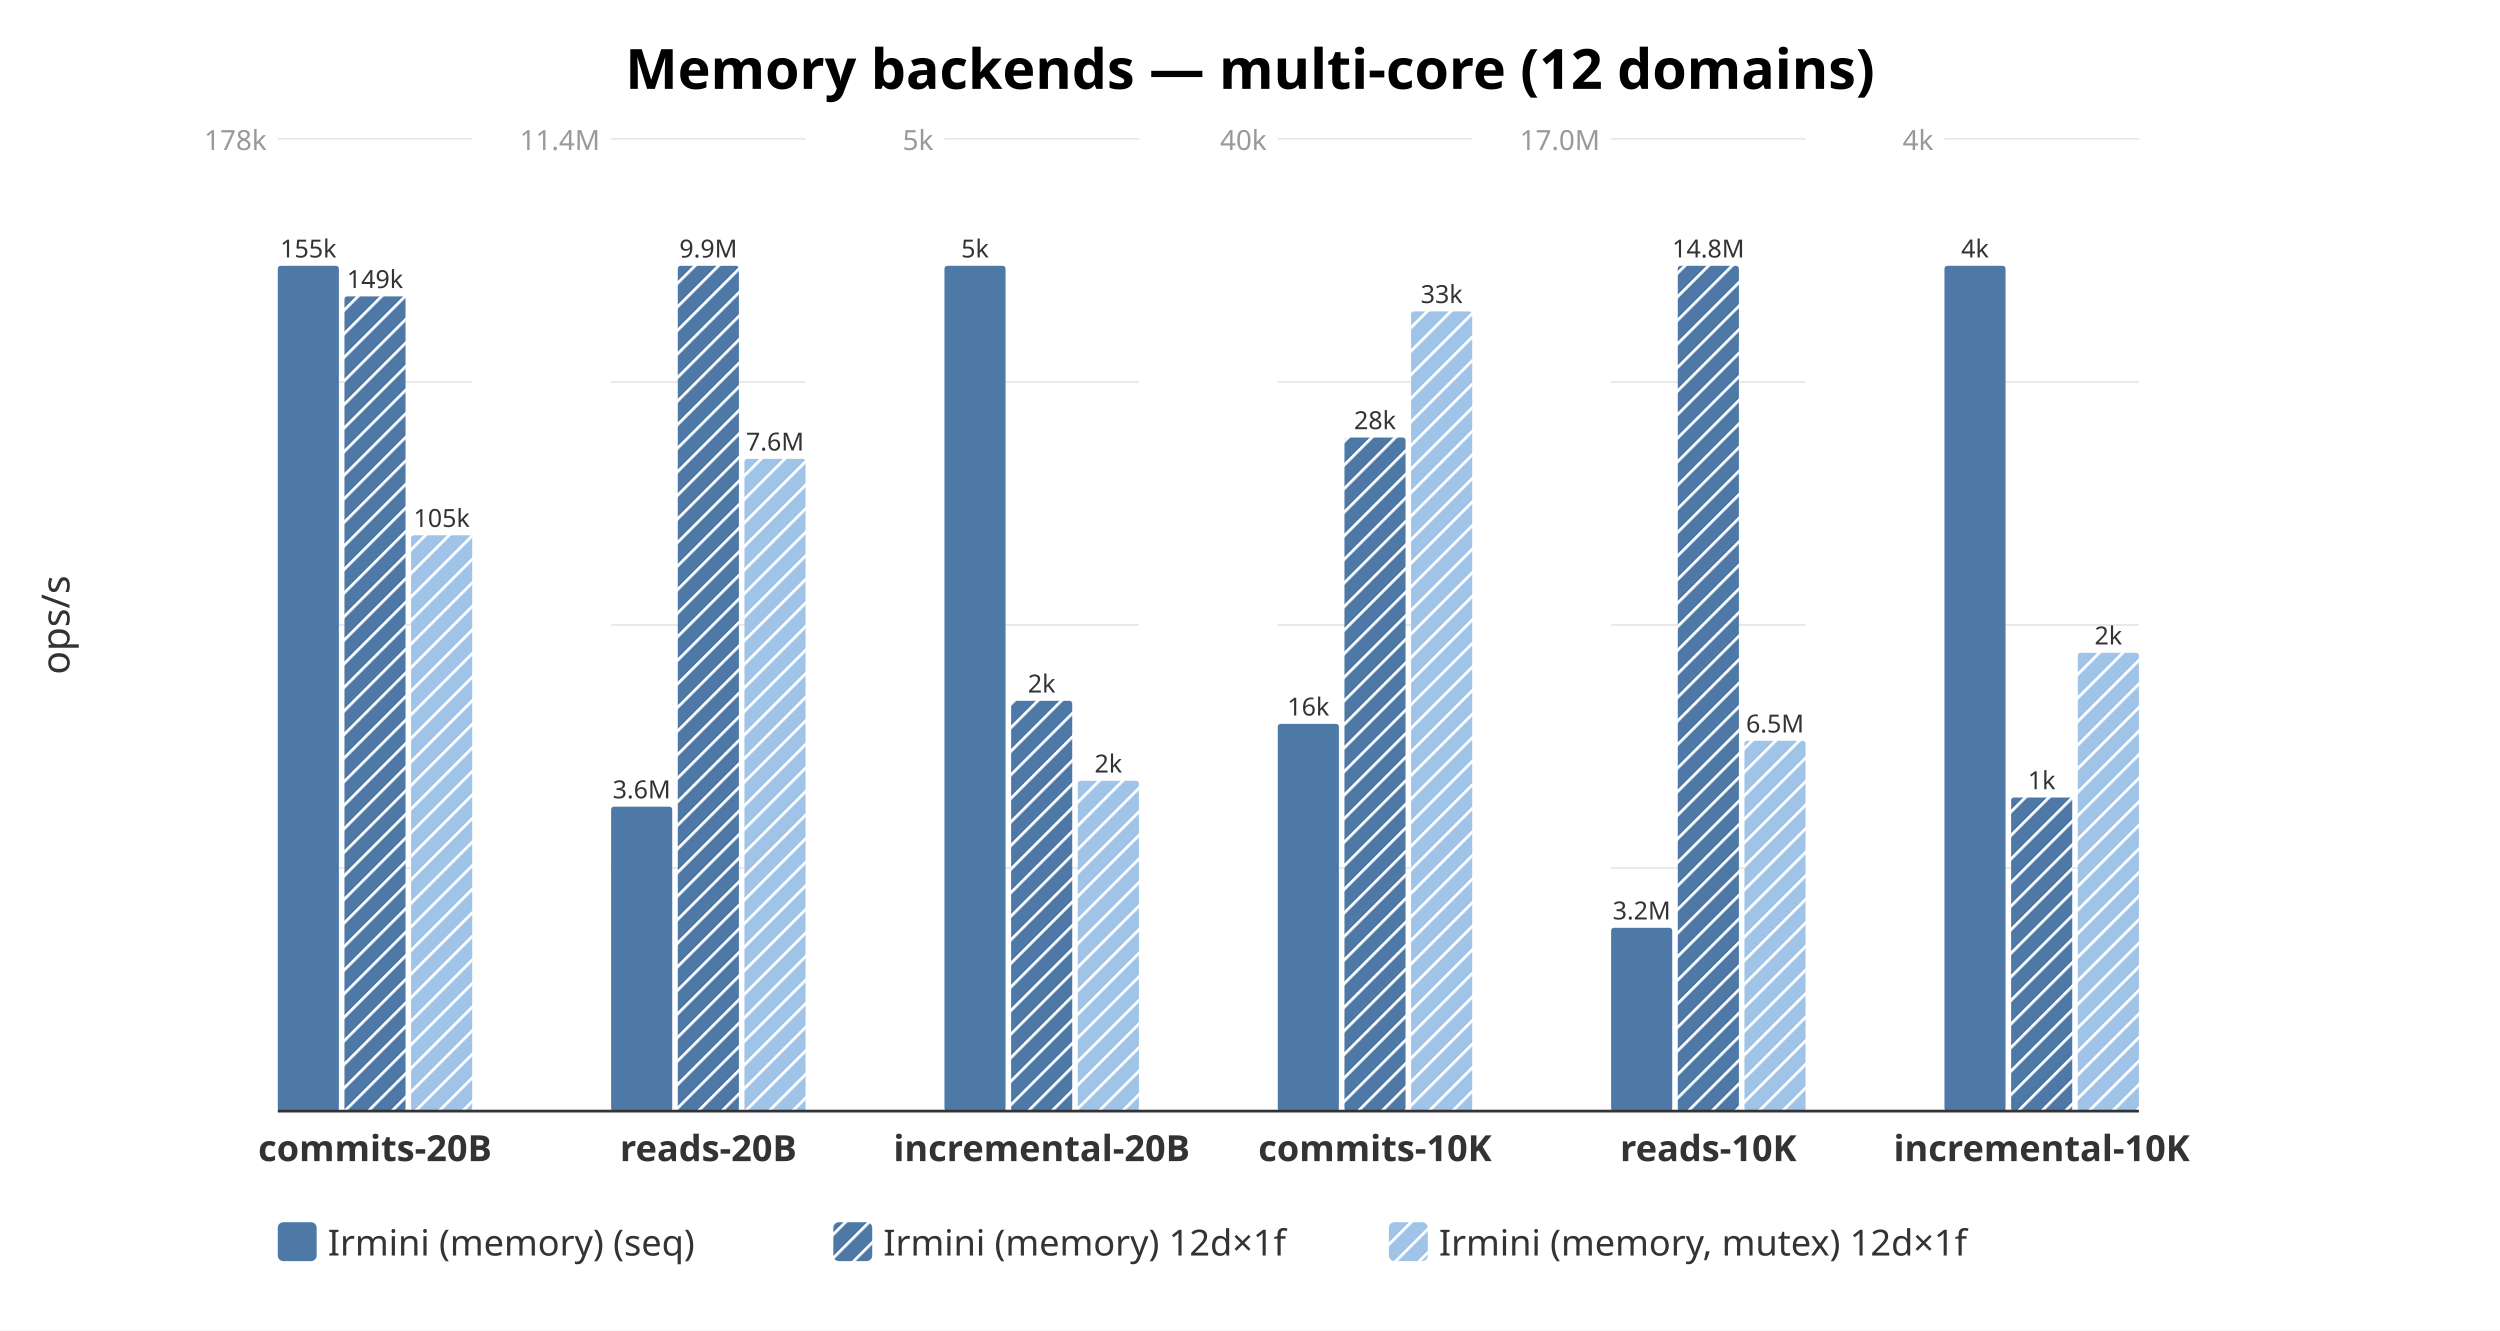
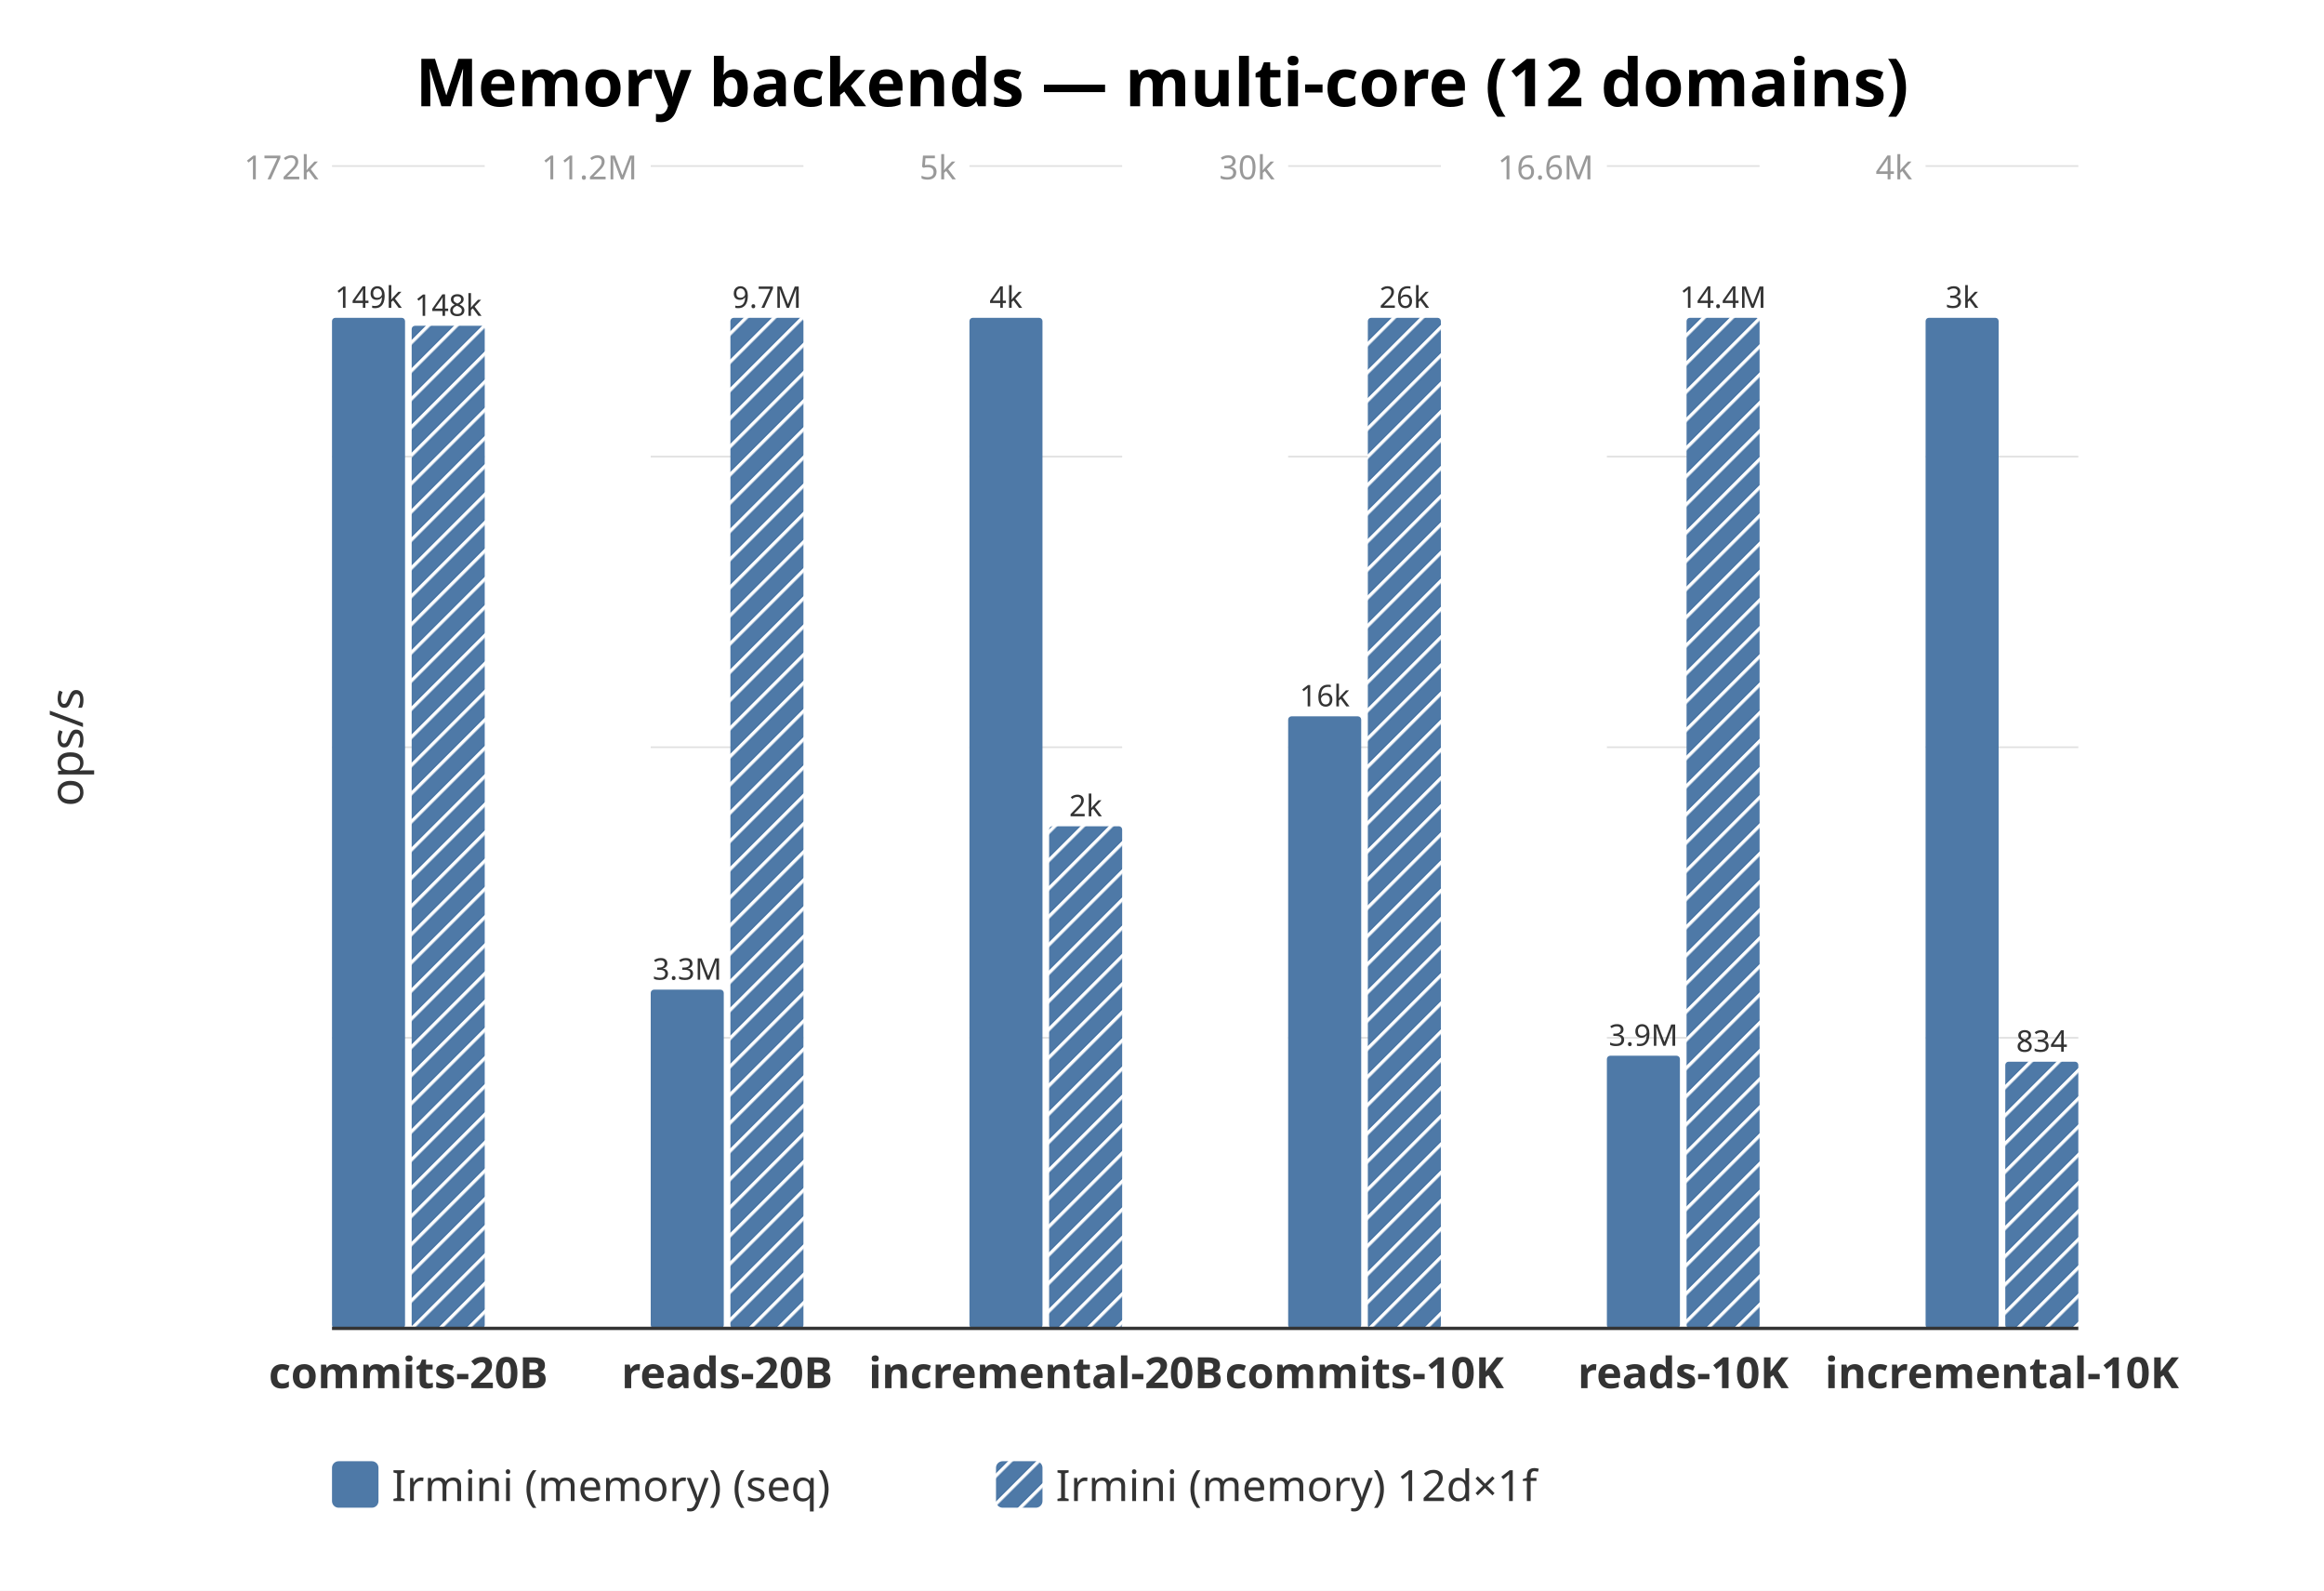
- <svg xmlns="http://www.w3.org/2000/svg" width="900" height="479" font-family="system-ui, sans-serif" font-size="14">
-   <rect width="900" height="479" fill="white" />
+ <svg xmlns="http://www.w3.org/2000/svg" width="700" height="479" font-family="system-ui, sans-serif" font-size="14">
+   <rect width="700" height="479" fill="white" />
  <defs>
-     <pattern id="hatch-131" width="6" height="6" patternUnits="userSpaceOnUse" patternTransform="rotate(45)">
+     <pattern id="hatch-1965" width="6" height="6" patternUnits="userSpaceOnUse" patternTransform="rotate(45)">
      <rect width="6" height="6" fill="#4e79a7" />
      <line x1="0" y1="0" x2="0" y2="6" stroke="white" stroke-width="2" />
    </pattern>
-     <pattern id="hatch-891" width="6" height="6" patternUnits="userSpaceOnUse" patternTransform="rotate(45)">
-       <rect width="6" height="6" fill="#a0c4e8" />
-       <line x1="0" y1="0" x2="0" y2="6" stroke="white" stroke-width="2" />
-     </pattern>
  </defs>
-   <text x="450.0" y="32" text-anchor="middle" font-size="20" font-weight="bold">Memory backends — multi-core (12 domains)</text>
+   <text x="350.0" y="32" text-anchor="middle" font-size="20" font-weight="bold">Memory backends — multi-core (12 domains)</text>
  <g transform="translate(100,50)">
    <text x="-75" y="175.0" text-anchor="middle" font-size="14" fill="#333" transform="rotate(-90,-75,175.0)">ops/s</text>
-     <line x1="0" y1="262.5" x2="70" y2="262.5" stroke="#e0e0e0" stroke-width="0.5" />
-     <line x1="0" y1="175.0" x2="70" y2="175.0" stroke="#e0e0e0" stroke-width="0.5" />
-     <line x1="0" y1="87.5" x2="70" y2="87.5" stroke="#e0e0e0" stroke-width="0.5" />
-     <line x1="0" y1="0.0" x2="70" y2="0.0" stroke="#e0e0e0" stroke-width="0.5" />
-     <text x="-4.0" y="4.0" text-anchor="end" font-size="10" fill="#999">178k</text>
+     <line x1="0" y1="262.5" x2="46" y2="262.5" stroke="#e0e0e0" stroke-width="0.5" />
+     <line x1="0" y1="175.0" x2="46" y2="175.0" stroke="#e0e0e0" stroke-width="0.5" />
+     <line x1="0" y1="87.5" x2="46" y2="87.5" stroke="#e0e0e0" stroke-width="0.5" />
+     <line x1="0" y1="0.0" x2="46" y2="0.0" stroke="#e0e0e0" stroke-width="0.5" />
+     <text x="-4.0" y="4.0" text-anchor="end" font-size="10" fill="#999">172k</text>
    <rect x="0.0" y="45.7" width="22" height="304.3" fill="#4e79a7" rx="1" />
-     <text x="11.0" y="42.7" text-anchor="middle" font-size="9" fill="#333">155k</text>
-     <rect x="24.0" y="56.7" width="22" height="293.3" fill="url(#hatch-131)" rx="1" />
-     <text x="35.0" y="53.7" text-anchor="middle" font-size="9" fill="#333">149k</text>
-     <rect x="48.0" y="142.7" width="22" height="207.3" fill="url(#hatch-891)" rx="1" />
-     <text x="59.0" y="139.7" text-anchor="middle" font-size="9" fill="#333">105k</text>
-     <text x="35.0" y="368" text-anchor="middle" font-size="13" font-weight="bold" fill="#333">commits-20B</text>
-     <line x1="120" y1="262.5" x2="190" y2="262.5" stroke="#e0e0e0" stroke-width="0.5" />
-     <line x1="120" y1="175.0" x2="190" y2="175.0" stroke="#e0e0e0" stroke-width="0.5" />
-     <line x1="120" y1="87.5" x2="190" y2="87.5" stroke="#e0e0e0" stroke-width="0.5" />
-     <line x1="120" y1="0.0" x2="190" y2="0.0" stroke="#e0e0e0" stroke-width="0.5" />
-     <text x="116.0" y="4.0" text-anchor="end" font-size="10" fill="#999">11.4M</text>
-     <rect x="120.0" y="240.4" width="22" height="109.6" fill="#4e79a7" rx="1" />
-     <text x="131.0" y="237.4" text-anchor="middle" font-size="9" fill="#333">3.6M</text>
-     <rect x="144.0" y="45.7" width="22" height="304.3" fill="url(#hatch-131)" rx="1" />
-     <text x="155.0" y="42.7" text-anchor="middle" font-size="9" fill="#333">9.9M</text>
-     <rect x="168.0" y="115.2" width="22" height="234.8" fill="url(#hatch-891)" rx="1" />
-     <text x="179.0" y="112.2" text-anchor="middle" font-size="9" fill="#333">7.6M</text>
-     <text x="155.0" y="368" text-anchor="middle" font-size="13" font-weight="bold" fill="#333">reads-20B</text>
-     <line x1="240" y1="262.5" x2="310" y2="262.5" stroke="#e0e0e0" stroke-width="0.5" />
-     <line x1="240" y1="175.0" x2="310" y2="175.0" stroke="#e0e0e0" stroke-width="0.5" />
-     <line x1="240" y1="87.5" x2="310" y2="87.5" stroke="#e0e0e0" stroke-width="0.5" />
-     <line x1="240" y1="0.0" x2="310" y2="0.0" stroke="#e0e0e0" stroke-width="0.5" />
-     <text x="236.0" y="4.0" text-anchor="end" font-size="10" fill="#999">5k</text>
-     <rect x="240.0" y="45.7" width="22" height="304.3" fill="#4e79a7" rx="1" />
-     <text x="251.0" y="42.7" text-anchor="middle" font-size="9" fill="#333">5k</text>
-     <rect x="264.0" y="202.3" width="22" height="147.7" fill="url(#hatch-131)" rx="1" />
-     <text x="275.0" y="199.3" text-anchor="middle" font-size="9" fill="#333">2k</text>
-     <rect x="288.0" y="231.1" width="22" height="118.9" fill="url(#hatch-891)" rx="1" />
-     <text x="299.0" y="228.1" text-anchor="middle" font-size="9" fill="#333">2k</text>
-     <text x="275.0" y="368" text-anchor="middle" font-size="13" font-weight="bold" fill="#333">incremental-20B</text>
-     <line x1="360" y1="262.5" x2="430" y2="262.5" stroke="#e0e0e0" stroke-width="0.5" />
-     <line x1="360" y1="175.0" x2="430" y2="175.0" stroke="#e0e0e0" stroke-width="0.5" />
-     <line x1="360" y1="87.5" x2="430" y2="87.5" stroke="#e0e0e0" stroke-width="0.5" />
-     <line x1="360" y1="0.0" x2="430" y2="0.0" stroke="#e0e0e0" stroke-width="0.5" />
-     <text x="356.0" y="4.0" text-anchor="end" font-size="10" fill="#999">40k</text>
-     <rect x="360.0" y="210.6" width="22" height="139.4" fill="#4e79a7" rx="1" />
-     <text x="371.0" y="207.6" text-anchor="middle" font-size="9" fill="#333">16k</text>
-     <rect x="384.0" y="107.5" width="22" height="242.5" fill="url(#hatch-131)" rx="1" />
-     <text x="395.0" y="104.5" text-anchor="middle" font-size="9" fill="#333">28k</text>
-     <rect x="408.0" y="62.1" width="22" height="287.9" fill="url(#hatch-891)" rx="1" />
-     <text x="419.0" y="59.1" text-anchor="middle" font-size="9" fill="#333">33k</text>
-     <text x="395.0" y="368" text-anchor="middle" font-size="13" font-weight="bold" fill="#333">commits-10K</text>
-     <line x1="480" y1="262.5" x2="550" y2="262.5" stroke="#e0e0e0" stroke-width="0.5" />
-     <line x1="480" y1="175.0" x2="550" y2="175.0" stroke="#e0e0e0" stroke-width="0.5" />
-     <line x1="480" y1="87.5" x2="550" y2="87.5" stroke="#e0e0e0" stroke-width="0.5" />
-     <line x1="480" y1="0.0" x2="550" y2="0.0" stroke="#e0e0e0" stroke-width="0.5" />
-     <text x="476.0" y="4.0" text-anchor="end" font-size="10" fill="#999">17.0M</text>
-     <rect x="480.0" y="284.0" width="22" height="66.0" fill="#4e79a7" rx="1" />
-     <text x="491.0" y="281.0" text-anchor="middle" font-size="9" fill="#333">3.2M</text>
-     <rect x="504.0" y="45.7" width="22" height="304.3" fill="url(#hatch-131)" rx="1" />
-     <text x="515.0" y="42.7" text-anchor="middle" font-size="9" fill="#333">14.8M</text>
-     <rect x="528.0" y="216.7" width="22" height="133.3" fill="url(#hatch-891)" rx="1" />
-     <text x="539.0" y="213.7" text-anchor="middle" font-size="9" fill="#333">6.5M</text>
-     <text x="515.0" y="368" text-anchor="middle" font-size="13" font-weight="bold" fill="#333">reads-10K</text>
-     <line x1="600" y1="262.5" x2="670" y2="262.5" stroke="#e0e0e0" stroke-width="0.5" />
-     <line x1="600" y1="175.0" x2="670" y2="175.0" stroke="#e0e0e0" stroke-width="0.5" />
-     <line x1="600" y1="87.5" x2="670" y2="87.5" stroke="#e0e0e0" stroke-width="0.5" />
-     <line x1="600" y1="0.0" x2="670" y2="0.0" stroke="#e0e0e0" stroke-width="0.5" />
-     <text x="596.0" y="4.0" text-anchor="end" font-size="10" fill="#999">4k</text>
-     <rect x="600.0" y="45.7" width="22" height="304.3" fill="#4e79a7" rx="1" />
-     <text x="611.0" y="42.7" text-anchor="middle" font-size="9" fill="#333">4k</text>
-     <rect x="624.0" y="237.1" width="22" height="112.9" fill="url(#hatch-131)" rx="1" />
-     <text x="635.0" y="234.1" text-anchor="middle" font-size="9" fill="#333">1k</text>
-     <rect x="648.0" y="185.0" width="22" height="165.0" fill="url(#hatch-891)" rx="1" />
-     <text x="659.0" y="182.0" text-anchor="middle" font-size="9" fill="#333">2k</text>
-     <text x="635.0" y="368" text-anchor="middle" font-size="13" font-weight="bold" fill="#333">incremental-10K</text>
-     <line x1="0" y1="350" x2="670" y2="350" stroke="#333" stroke-width="1" />
+     <text x="11.0" y="42.7" text-anchor="middle" font-size="9" fill="#333">149k</text>
+     <rect x="24.0" y="48.1" width="22" height="301.9" fill="url(#hatch-1965)" rx="1" />
+     <text x="35.0" y="45.1" text-anchor="middle" font-size="9" fill="#333">148k</text>
+     <text x="23.0" y="368" text-anchor="middle" font-size="13" font-weight="bold" fill="#333">commits-20B</text>
+     <line x1="96" y1="262.5" x2="142" y2="262.5" stroke="#e0e0e0" stroke-width="0.5" />
+     <line x1="96" y1="175.0" x2="142" y2="175.0" stroke="#e0e0e0" stroke-width="0.5" />
+     <line x1="96" y1="87.5" x2="142" y2="87.5" stroke="#e0e0e0" stroke-width="0.5" />
+     <line x1="96" y1="0.0" x2="142" y2="0.0" stroke="#e0e0e0" stroke-width="0.5" />
+     <text x="92.0" y="4.0" text-anchor="end" font-size="10" fill="#999">11.2M</text>
+     <rect x="96.0" y="248.0" width="22" height="102.0" fill="#4e79a7" rx="1" />
+     <text x="107.0" y="245.0" text-anchor="middle" font-size="9" fill="#333">3.3M</text>
+     <rect x="120.0" y="45.7" width="22" height="304.3" fill="url(#hatch-1965)" rx="1" />
+     <text x="131.0" y="42.7" text-anchor="middle" font-size="9" fill="#333">9.7M</text>
+     <text x="119.0" y="368" text-anchor="middle" font-size="13" font-weight="bold" fill="#333">reads-20B</text>
+     <line x1="192" y1="262.5" x2="238" y2="262.5" stroke="#e0e0e0" stroke-width="0.5" />
+     <line x1="192" y1="175.0" x2="238" y2="175.0" stroke="#e0e0e0" stroke-width="0.5" />
+     <line x1="192" y1="87.5" x2="238" y2="87.5" stroke="#e0e0e0" stroke-width="0.5" />
+     <line x1="192" y1="0.0" x2="238" y2="0.0" stroke="#e0e0e0" stroke-width="0.5" />
+     <text x="188.0" y="4.0" text-anchor="end" font-size="10" fill="#999">5k</text>
+     <rect x="192.0" y="45.7" width="22" height="304.3" fill="#4e79a7" rx="1" />
+     <text x="203.0" y="42.7" text-anchor="middle" font-size="9" fill="#333">4k</text>
+     <rect x="216.0" y="198.8" width="22" height="151.2" fill="url(#hatch-1965)" rx="1" />
+     <text x="227.0" y="195.8" text-anchor="middle" font-size="9" fill="#333">2k</text>
+     <text x="215.0" y="368" text-anchor="middle" font-size="13" font-weight="bold" fill="#333">incremental-20B</text>
+     <line x1="288" y1="262.5" x2="334" y2="262.5" stroke="#e0e0e0" stroke-width="0.5" />
+     <line x1="288" y1="175.0" x2="334" y2="175.0" stroke="#e0e0e0" stroke-width="0.5" />
+     <line x1="288" y1="87.5" x2="334" y2="87.5" stroke="#e0e0e0" stroke-width="0.5" />
+     <line x1="288" y1="0.0" x2="334" y2="0.0" stroke="#e0e0e0" stroke-width="0.5" />
+     <text x="284.0" y="4.0" text-anchor="end" font-size="10" fill="#999">30k</text>
+     <rect x="288.0" y="165.7" width="22" height="184.3" fill="#4e79a7" rx="1" />
+     <text x="299.0" y="162.7" text-anchor="middle" font-size="9" fill="#333">16k</text>
+     <rect x="312.0" y="45.7" width="22" height="304.3" fill="url(#hatch-1965)" rx="1" />
+     <text x="323.0" y="42.7" text-anchor="middle" font-size="9" fill="#333">26k</text>
+     <text x="311.0" y="368" text-anchor="middle" font-size="13" font-weight="bold" fill="#333">commits-10K</text>
+     <line x1="384" y1="262.5" x2="430" y2="262.5" stroke="#e0e0e0" stroke-width="0.5" />
+     <line x1="384" y1="175.0" x2="430" y2="175.0" stroke="#e0e0e0" stroke-width="0.5" />
+     <line x1="384" y1="87.5" x2="430" y2="87.5" stroke="#e0e0e0" stroke-width="0.5" />
+     <line x1="384" y1="0.0" x2="430" y2="0.0" stroke="#e0e0e0" stroke-width="0.5" />
+     <text x="380.0" y="4.0" text-anchor="end" font-size="10" fill="#999">16.6M</text>
+     <rect x="384.0" y="267.9" width="22" height="82.1" fill="#4e79a7" rx="1" />
+     <text x="395.0" y="264.9" text-anchor="middle" font-size="9" fill="#333">3.9M</text>
+     <rect x="408.0" y="45.7" width="22" height="304.3" fill="url(#hatch-1965)" rx="1" />
+     <text x="419.0" y="42.7" text-anchor="middle" font-size="9" fill="#333">14.4M</text>
+     <text x="407.0" y="368" text-anchor="middle" font-size="13" font-weight="bold" fill="#333">reads-10K</text>
+     <line x1="480" y1="262.5" x2="526" y2="262.5" stroke="#e0e0e0" stroke-width="0.5" />
+     <line x1="480" y1="175.0" x2="526" y2="175.0" stroke="#e0e0e0" stroke-width="0.5" />
+     <line x1="480" y1="87.5" x2="526" y2="87.5" stroke="#e0e0e0" stroke-width="0.5" />
+     <line x1="480" y1="0.0" x2="526" y2="0.0" stroke="#e0e0e0" stroke-width="0.5" />
+     <text x="476.0" y="4.0" text-anchor="end" font-size="10" fill="#999">4k</text>
+     <rect x="480.0" y="45.7" width="22" height="304.3" fill="#4e79a7" rx="1" />
+     <text x="491.0" y="42.7" text-anchor="middle" font-size="9" fill="#333">3k</text>
+     <rect x="504.0" y="269.7" width="22" height="80.3" fill="url(#hatch-1965)" rx="1" />
+     <text x="515.0" y="266.7" text-anchor="middle" font-size="9" fill="#333">834</text>
+     <text x="503.0" y="368" text-anchor="middle" font-size="13" font-weight="bold" fill="#333">incremental-10K</text>
+     <line x1="0" y1="350" x2="526" y2="350" stroke="#333" stroke-width="1" />
  </g>
  <g transform="translate(100,440)">
    <rect x="0" y="0" width="14" height="14" fill="#4e79a7" rx="2" />
    <text x="18" y="12" font-size="13" fill="#333">Irmini (memory) (seq)</text>
-     <rect x="200" y="0" width="14" height="14" fill="url(#hatch-131)" rx="2" />
+     <rect x="200" y="0" width="14" height="14" fill="url(#hatch-1965)" rx="2" />
    <text x="218" y="12" font-size="13" fill="#333">Irmini (memory) 12d×1f</text>
-     <rect x="400" y="0" width="14" height="14" fill="url(#hatch-891)" rx="2" />
-     <text x="418" y="12" font-size="13" fill="#333">Irmini (memory, mutex) 12d×1f</text>
  </g>
</svg>
